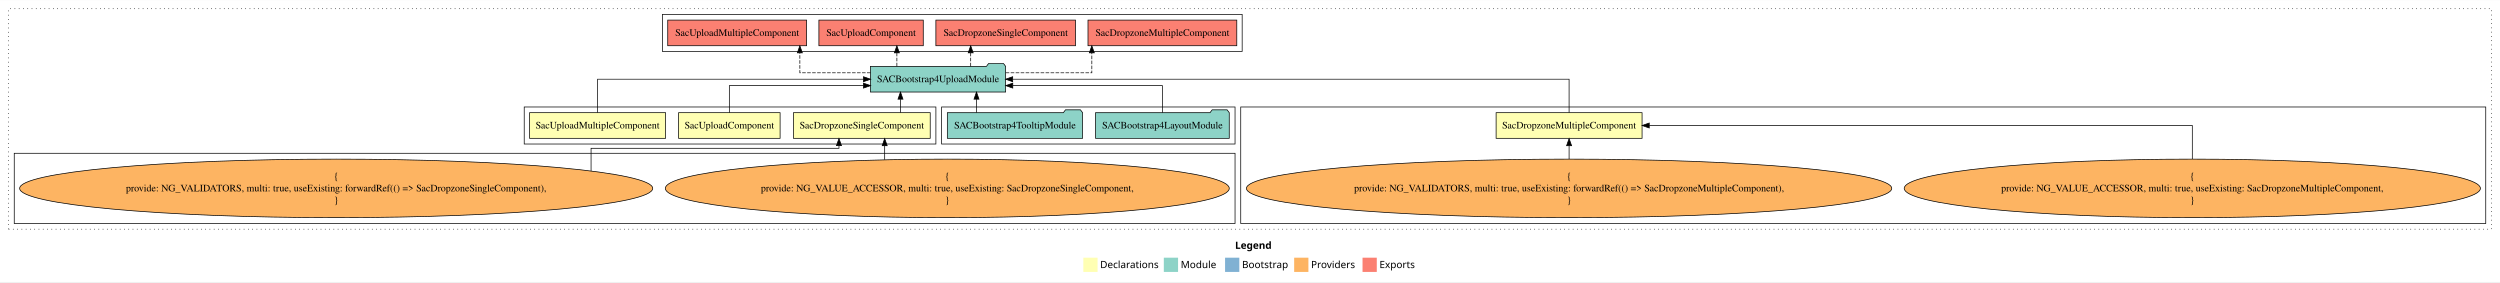
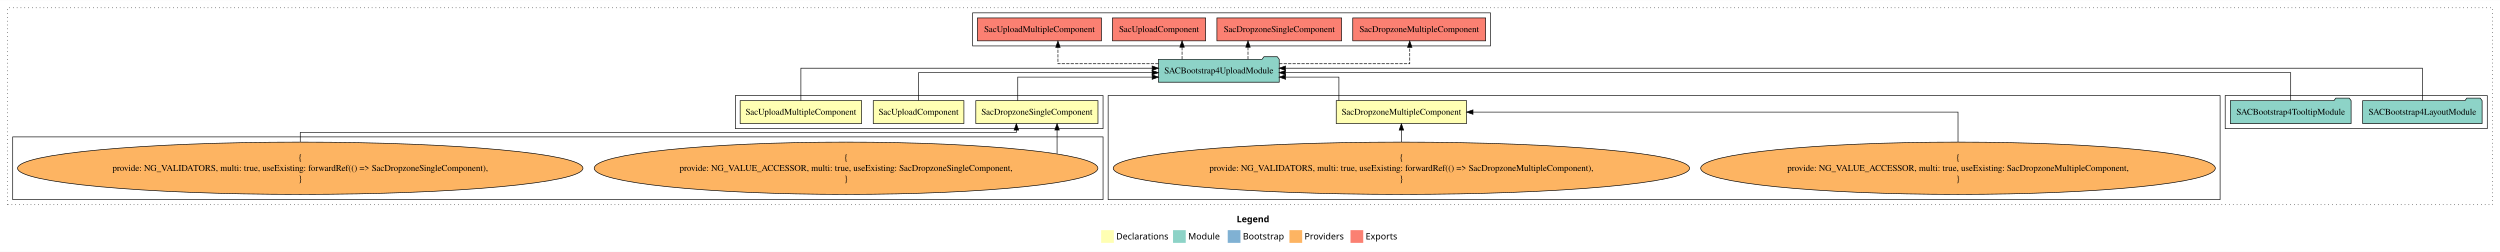
- <svg xmlns="http://www.w3.org/2000/svg" width="3510pt" height="396pt" viewBox="0.00 0.00 3510.00 395.59">
+ <svg xmlns="http://www.w3.org/2000/svg" width="3930pt" height="396pt" viewBox="0.00 0.00 3930.00 395.59">
  <g id="graph0" class="graph" transform="scale(1 1) rotate(0) translate(4 391.59)">
-     <polygon fill="white" stroke="transparent" points="-4,4 -4,-391.59 3506,-391.59 3506,4 -4,4" />
-     <text text-anchor="start" x="1730.01" y="-42.4" font-family="Times-12" font-weight="bold" font-size="14.00">Legend</text>
-     <polygon fill="#ffffb3" stroke="transparent" points="1517,-10 1517,-30 1537,-30 1537,-10 1517,-10" />
-     <text text-anchor="start" x="1540.63" y="-15.4" font-family="Times-12" font-size="14.00">  Declarations</text>
-     <polygon fill="#8dd3c7" stroke="transparent" points="1630,-10 1630,-30 1650,-30 1650,-10 1630,-10" />
-     <text text-anchor="start" x="1653.73" y="-15.4" font-family="Times-12" font-size="14.00">  Module</text>
-     <polygon fill="#80b1d3" stroke="transparent" points="1716,-10 1716,-30 1736,-30 1736,-10 1716,-10" />
-     <text text-anchor="start" x="1739.78" y="-15.4" font-family="Times-12" font-size="14.00">  Bootstrap</text>
-     <polygon fill="#fdb462" stroke="transparent" points="1813,-10 1813,-30 1833,-30 1833,-10 1813,-10" />
-     <text text-anchor="start" x="1836.67" y="-15.4" font-family="Times-12" font-size="14.00">  Providers</text>
-     <polygon fill="#fb8072" stroke="transparent" points="1909,-10 1909,-30 1929,-30 1929,-10 1909,-10" />
-     <text text-anchor="start" x="1932.73" y="-15.4" font-family="Times-12" font-size="14.00">  Exports</text>
+     <polygon fill="white" stroke="transparent" points="-4,4 -4,-391.59 3926,-391.59 3926,4 -4,4" />
+     <text text-anchor="start" x="1940.01" y="-42.4" font-family="Times-12" font-weight="bold" font-size="14.00">Legend</text>
+     <polygon fill="#ffffb3" stroke="transparent" points="1727,-10 1727,-30 1747,-30 1747,-10 1727,-10" />
+     <text text-anchor="start" x="1750.63" y="-15.4" font-family="Times-12" font-size="14.00">  Declarations</text>
+     <polygon fill="#8dd3c7" stroke="transparent" points="1840,-10 1840,-30 1860,-30 1860,-10 1840,-10" />
+     <text text-anchor="start" x="1863.73" y="-15.4" font-family="Times-12" font-size="14.00">  Module</text>
+     <polygon fill="#80b1d3" stroke="transparent" points="1926,-10 1926,-30 1946,-30 1946,-10 1926,-10" />
+     <text text-anchor="start" x="1949.78" y="-15.4" font-family="Times-12" font-size="14.00">  Bootstrap</text>
+     <polygon fill="#fdb462" stroke="transparent" points="2023,-10 2023,-30 2043,-30 2043,-10 2023,-10" />
+     <text text-anchor="start" x="2046.67" y="-15.4" font-family="Times-12" font-size="14.00">  Providers</text>
+     <polygon fill="#fb8072" stroke="transparent" points="2119,-10 2119,-30 2139,-30 2139,-10 2119,-10" />
+     <text text-anchor="start" x="2142.73" y="-15.4" font-family="Times-12" font-size="14.00">  Exports</text>
    <g id="clust1" class="cluster">
-       <polygon fill="none" stroke="black" stroke-dasharray="1,5" points="8,-70 8,-379.59 3494,-379.59 3494,-70 8,-70" />
+       <polygon fill="none" stroke="black" stroke-dasharray="1,5" points="8,-70 8,-379.59 3914,-379.59 3914,-70 8,-70" />
+     </g>
+     <g id="clust8" class="cluster">
+       <polygon fill="none" stroke="black" points="1525,-319.59 1525,-371.59 2339,-371.59 2339,-319.59 1525,-319.59" />
+     </g>
+     <g id="clust7" class="cluster">
+       <polygon fill="none" stroke="black" points="3494,-189.59 3494,-241.59 3906,-241.59 3906,-189.59 3494,-189.59" />
    </g>
    <g id="clust3" class="cluster">
      <polygon fill="none" stroke="black" points="1738,-78 1738,-241.59 3486,-241.59 3486,-78 1738,-78" />
    </g>
-     <g id="clust8" class="cluster">
-       <polygon fill="none" stroke="black" points="926,-319.59 926,-371.59 1740,-371.59 1740,-319.59 926,-319.59" />
-     </g>
    <g id="clust2" class="cluster">
-       <polygon fill="none" stroke="black" points="732,-189.59 732,-241.59 1310,-241.59 1310,-189.59 732,-189.59" />
-     </g>
-     <g id="clust7" class="cluster">
-       <polygon fill="none" stroke="black" points="1318,-189.59 1318,-241.59 1730,-241.59 1730,-189.59 1318,-189.59" />
+       <polygon fill="none" stroke="black" points="1152,-189.59 1152,-241.59 1730,-241.59 1730,-189.59 1152,-189.59" />
    </g>
    <g id="clust4" class="cluster">
      <polygon fill="none" stroke="black" points="16,-78 16,-176.59 1730,-176.59 1730,-78 16,-78" />
    </g>
    <g id="node1" class="node">
      <polygon fill="#ffffb3" stroke="black" points="2301.46,-233.59 2096.54,-233.59 2096.54,-197.59 2301.46,-197.59 2301.46,-233.59" />
      <text text-anchor="middle" x="2199" y="-211.39" font-family="Times,serif" font-size="14.00">SacDropzoneMultipleComponent</text>
    </g>
    <g id="node5" class="node">
-       <polygon fill="#8dd3c7" stroke="black" points="1407.93,-298.59 1404.93,-302.59 1383.93,-302.59 1380.93,-298.59 1218.07,-298.59 1218.07,-262.59 1407.93,-262.59 1407.93,-298.59" />
-       <text text-anchor="middle" x="1313" y="-276.39" font-family="Times,serif" font-size="14.00">SACBootstrap4UploadModule</text>
+       <polygon fill="#8dd3c7" stroke="black" points="2006.93,-298.59 2003.93,-302.59 1982.93,-302.59 1979.93,-298.59 1817.07,-298.59 1817.07,-262.59 2006.93,-262.59 2006.93,-298.59" />
+       <text text-anchor="middle" x="1912" y="-276.39" font-family="Times,serif" font-size="14.00">SACBootstrap4UploadModule</text>
    </g>
    <g id="edge1" class="edge">
-       <path fill="none" stroke="black" d="M2199,-233.7C2199,-252.93 2199,-280.59 2199,-280.59 2199,-280.59 1417.82,-280.59 1417.82,-280.59" />
-       <polygon fill="black" stroke="black" points="1417.82,-277.09 1407.82,-280.59 1417.82,-284.09 1417.82,-277.09" />
+       <path fill="none" stroke="black" d="M2100.76,-233.6C2100.76,-249.64 2100.76,-270.59 2100.76,-270.59 2100.76,-270.59 2016.94,-270.59 2016.94,-270.59" />
+       <polygon fill="black" stroke="black" points="2016.94,-267.09 2006.94,-270.59 2016.94,-274.09 2016.94,-267.09" />
    </g>
    <g id="node2" class="node">
-       <polygon fill="#ffffb3" stroke="black" points="1302.02,-233.59 1109.98,-233.59 1109.98,-197.59 1302.02,-197.59 1302.02,-233.59" />
-       <text text-anchor="middle" x="1206" y="-211.39" font-family="Times,serif" font-size="14.00">SacDropzoneSingleComponent</text>
+       <polygon fill="#ffffb3" stroke="black" points="1722.02,-233.59 1529.98,-233.59 1529.98,-197.59 1722.02,-197.59 1722.02,-233.59" />
+       <text text-anchor="middle" x="1626" y="-211.39" font-family="Times,serif" font-size="14.00">SacDropzoneSingleComponent</text>
    </g>
    <g id="edge4" class="edge">
-       <path fill="none" stroke="black" d="M1260.27,-233.7C1260.27,-233.7 1260.27,-252.58 1260.27,-252.58" />
-       <polygon fill="black" stroke="black" points="1256.77,-252.58 1260.27,-262.58 1263.77,-252.58 1256.77,-252.58" />
+       <path fill="none" stroke="black" d="M1595.93,-233.6C1595.93,-249.64 1595.93,-270.59 1595.93,-270.59 1595.93,-270.59 1807.17,-270.59 1807.17,-270.59" />
+       <polygon fill="black" stroke="black" points="1807.17,-274.09 1817.17,-270.59 1807.17,-267.09 1807.17,-274.09" />
    </g>
    <g id="node3" class="node">
-       <polygon fill="#ffffb3" stroke="black" points="1091.26,-233.59 948.74,-233.59 948.74,-197.59 1091.26,-197.59 1091.26,-233.59" />
-       <text text-anchor="middle" x="1020" y="-211.39" font-family="Times,serif" font-size="14.00">SacUploadComponent</text>
+       <polygon fill="#ffffb3" stroke="black" points="1511.26,-233.59 1368.74,-233.59 1368.74,-197.59 1511.26,-197.59 1511.26,-233.59" />
+       <text text-anchor="middle" x="1440" y="-211.39" font-family="Times,serif" font-size="14.00">SacUploadComponent</text>
    </g>
    <g id="edge7" class="edge">
-       <path fill="none" stroke="black" d="M1020,-233.62C1020,-249.99 1020,-271.59 1020,-271.59 1020,-271.59 1208.28,-271.59 1208.28,-271.59" />
-       <polygon fill="black" stroke="black" points="1208.28,-275.09 1218.28,-271.59 1208.28,-268.09 1208.28,-275.09" />
+       <path fill="none" stroke="black" d="M1440,-233.86C1440,-252.15 1440,-277.59 1440,-277.59 1440,-277.59 1807.05,-277.59 1807.05,-277.59" />
+       <polygon fill="black" stroke="black" points="1807.05,-281.09 1817.05,-277.59 1807.05,-274.09 1807.05,-281.09" />
    </g>
    <g id="node4" class="node">
-       <polygon fill="#ffffb3" stroke="black" points="930.48,-233.59 739.52,-233.59 739.52,-197.59 930.48,-197.59 930.48,-233.59" />
-       <text text-anchor="middle" x="835" y="-211.39" font-family="Times,serif" font-size="14.00">SacUploadMultipleComponent</text>
+       <polygon fill="#ffffb3" stroke="black" points="1350.48,-233.59 1159.52,-233.59 1159.52,-197.59 1350.48,-197.59 1350.48,-233.59" />
+       <text text-anchor="middle" x="1255" y="-211.39" font-family="Times,serif" font-size="14.00">SacUploadMultipleComponent</text>
    </g>
    <g id="edge8" class="edge">
-       <path fill="none" stroke="black" d="M835,-233.7C835,-252.93 835,-280.59 835,-280.59 835,-280.59 1208.28,-280.59 1208.28,-280.59" />
-       <polygon fill="black" stroke="black" points="1208.28,-284.09 1218.28,-280.59 1208.28,-277.09 1208.28,-284.09" />
+       <path fill="none" stroke="black" d="M1255,-233.72C1255,-254.16 1255,-284.59 1255,-284.59 1255,-284.59 1807.17,-284.59 1807.17,-284.59" />
+       <polygon fill="black" stroke="black" points="1807.17,-288.09 1817.17,-284.59 1807.17,-281.09 1807.17,-288.09" />
    </g>
    <g id="node12" class="node">
-       <polygon fill="#fb8072" stroke="black" points="1732.46,-363.59 1523.54,-363.59 1523.54,-327.59 1732.46,-327.59 1732.46,-363.59" />
-       <text text-anchor="middle" x="1628" y="-341.39" font-family="Times,serif" font-size="14.00">SacDropzoneMultipleComponent </text>
+       <polygon fill="#fb8072" stroke="black" points="2331.46,-363.59 2122.54,-363.59 2122.54,-327.59 2331.46,-327.59 2331.46,-363.59" />
+       <text text-anchor="middle" x="2227" y="-341.39" font-family="Times,serif" font-size="14.00">SacDropzoneMultipleComponent </text>
    </g>
    <g id="edge11" class="edge">
-       <path fill="none" stroke="black" stroke-dasharray="5,2" d="M1408.02,-289.59C1465.95,-289.59 1528.92,-289.59 1528.92,-289.59 1528.92,-289.59 1528.92,-317.56 1528.92,-317.56" />
-       <polygon fill="black" stroke="black" points="1525.42,-317.56 1528.92,-327.56 1532.42,-317.56 1525.42,-317.56" />
+       <path fill="none" stroke="black" stroke-dasharray="5,2" d="M2006.96,-291.59C2094.89,-291.59 2212.12,-291.59 2212.12,-291.59 2212.12,-291.59 2212.12,-317.31 2212.12,-317.31" />
+       <polygon fill="black" stroke="black" points="2208.63,-317.31 2212.12,-327.31 2215.63,-317.31 2208.63,-317.31" />
    </g>
    <g id="node13" class="node">
-       <polygon fill="#fb8072" stroke="black" points="1506.02,-363.59 1309.98,-363.59 1309.98,-327.59 1506.02,-327.59 1506.02,-363.59" />
-       <text text-anchor="middle" x="1408" y="-341.39" font-family="Times,serif" font-size="14.00">SacDropzoneSingleComponent </text>
+       <polygon fill="#fb8072" stroke="black" points="2105.02,-363.59 1908.98,-363.59 1908.98,-327.59 2105.02,-327.59 2105.02,-363.59" />
+       <text text-anchor="middle" x="2007" y="-341.39" font-family="Times,serif" font-size="14.00">SacDropzoneSingleComponent </text>
    </g>
    <g id="edge12" class="edge">
-       <path fill="none" stroke="black" stroke-dasharray="5,2" d="M1358.85,-298.7C1358.85,-298.7 1358.85,-317.58 1358.85,-317.58" />
-       <polygon fill="black" stroke="black" points="1355.35,-317.58 1358.85,-327.58 1362.35,-317.58 1355.35,-317.58" />
+       <path fill="none" stroke="black" stroke-dasharray="5,2" d="M1957.85,-298.7C1957.85,-298.7 1957.85,-317.58 1957.85,-317.58" />
+       <polygon fill="black" stroke="black" points="1954.35,-317.58 1957.85,-327.58 1961.35,-317.58 1954.35,-317.58" />
    </g>
    <g id="node14" class="node">
-       <polygon fill="#fb8072" stroke="black" points="1292.26,-363.59 1145.74,-363.59 1145.74,-327.59 1292.26,-327.59 1292.26,-363.59" />
-       <text text-anchor="middle" x="1219" y="-341.39" font-family="Times,serif" font-size="14.00">SacUploadComponent </text>
+       <polygon fill="#fb8072" stroke="black" points="1891.26,-363.59 1744.74,-363.59 1744.74,-327.59 1891.26,-327.59 1891.26,-363.59" />
+       <text text-anchor="middle" x="1818" y="-341.39" font-family="Times,serif" font-size="14.00">SacUploadComponent </text>
    </g>
    <g id="edge13" class="edge">
-       <path fill="none" stroke="black" stroke-dasharray="5,2" d="M1255.21,-298.7C1255.21,-298.7 1255.21,-317.58 1255.21,-317.58" />
-       <polygon fill="black" stroke="black" points="1251.71,-317.58 1255.21,-327.58 1258.71,-317.58 1251.71,-317.58" />
+       <path fill="none" stroke="black" stroke-dasharray="5,2" d="M1854.21,-298.7C1854.21,-298.7 1854.21,-317.58 1854.21,-317.58" />
+       <polygon fill="black" stroke="black" points="1850.71,-317.58 1854.21,-327.58 1857.71,-317.58 1850.71,-317.58" />
    </g>
    <g id="node15" class="node">
-       <polygon fill="#fb8072" stroke="black" points="1128.48,-363.59 933.52,-363.59 933.52,-327.59 1128.48,-327.59 1128.48,-363.59" />
-       <text text-anchor="middle" x="1031" y="-341.39" font-family="Times,serif" font-size="14.00">SacUploadMultipleComponent </text>
+       <polygon fill="#fb8072" stroke="black" points="1727.48,-363.59 1532.52,-363.59 1532.52,-327.59 1727.48,-327.59 1727.48,-363.59" />
+       <text text-anchor="middle" x="1630" y="-341.39" font-family="Times,serif" font-size="14.00">SacUploadMultipleComponent </text>
    </g>
    <g id="edge14" class="edge">
-       <path fill="none" stroke="black" stroke-dasharray="5,2" d="M1218.27,-289.59C1169.02,-289.59 1118.99,-289.59 1118.99,-289.59 1118.99,-289.59 1118.99,-317.56 1118.99,-317.56" />
-       <polygon fill="black" stroke="black" points="1115.49,-317.56 1118.99,-327.56 1122.49,-317.56 1115.49,-317.56" />
+       <path fill="none" stroke="black" stroke-dasharray="5,2" d="M1817.11,-291.59C1745.34,-291.59 1659.09,-291.59 1659.09,-291.59 1659.09,-291.59 1659.09,-317.31 1659.09,-317.31" />
+       <polygon fill="black" stroke="black" points="1655.59,-317.31 1659.09,-327.31 1662.59,-317.31 1655.59,-317.31" />
    </g>
    <g id="node6" class="node">
      <ellipse fill="#fdb462" stroke="black" cx="3074" cy="-127.3" rx="404.48" ry="41.09" />
      <text text-anchor="middle" x="3074" y="-139.9" font-family="Times,serif" font-size="14.00">{</text>
      <text text-anchor="middle" x="3074" y="-123.1" font-family="Times,serif" font-size="14.00">    provide: NG_VALUE_ACCESSOR, multi: true, useExisting: SacDropzoneMultipleComponent,</text>
      <text text-anchor="middle" x="3074" y="-106.3" font-family="Times,serif" font-size="14.00">}</text>
    </g>
    <g id="edge2" class="edge">
      <path fill="none" stroke="black" d="M3074,-168.6C3074,-191.58 3074,-215.59 3074,-215.59 3074,-215.59 2311.52,-215.59 2311.52,-215.59" />
      <polygon fill="black" stroke="black" points="2311.52,-212.09 2301.52,-215.59 2311.52,-219.09 2311.52,-212.09" />
    </g>
    <g id="node7" class="node">
      <ellipse fill="#fdb462" stroke="black" cx="2199" cy="-127.3" rx="452.99" ry="41.09" />
      <text text-anchor="middle" x="2199" y="-139.9" font-family="Times,serif" font-size="14.00">{</text>
      <text text-anchor="middle" x="2199" y="-123.1" font-family="Times,serif" font-size="14.00">    provide: NG_VALIDATORS, multi: true, useExisting: forwardRef(() =&gt; SacDropzoneMultipleComponent),</text>
      <text text-anchor="middle" x="2199" y="-106.3" font-family="Times,serif" font-size="14.00">}</text>
    </g>
    <g id="edge3" class="edge">
      <path fill="none" stroke="black" d="M2199,-168.6C2199,-168.6 2199,-187.26 2199,-187.26" />
      <polygon fill="black" stroke="black" points="2195.5,-187.26 2199,-197.26 2202.5,-187.26 2195.5,-187.26" />
    </g>
    <g id="node8" class="node">
      <ellipse fill="#fdb462" stroke="black" cx="1326" cy="-127.3" rx="395.88" ry="41.09" />
      <text text-anchor="middle" x="1326" y="-139.9" font-family="Times,serif" font-size="14.00">{</text>
      <text text-anchor="middle" x="1326" y="-123.1" font-family="Times,serif" font-size="14.00">    provide: NG_VALUE_ACCESSOR, multi: true, useExisting: SacDropzoneSingleComponent,</text>
      <text text-anchor="middle" x="1326" y="-106.3" font-family="Times,serif" font-size="14.00">}</text>
    </g>
    <g id="edge5" class="edge">
-       <path fill="none" stroke="black" d="M1238.09,-167.57C1238.09,-167.57 1238.09,-187.23 1238.09,-187.23" />
-       <polygon fill="black" stroke="black" points="1234.59,-187.23 1238.09,-197.23 1241.59,-187.23 1234.59,-187.23" />
+       <path fill="none" stroke="black" d="M1657.71,-150.03C1657.71,-150.03 1657.71,-187.38 1657.71,-187.38" />
+       <polygon fill="black" stroke="black" points="1654.21,-187.38 1657.71,-197.38 1661.21,-187.38 1654.21,-187.38" />
    </g>
    <g id="node9" class="node">
      <ellipse fill="#fdb462" stroke="black" cx="468" cy="-127.3" rx="444.4" ry="41.09" />
      <text text-anchor="middle" x="468" y="-139.9" font-family="Times,serif" font-size="14.00">{</text>
      <text text-anchor="middle" x="468" y="-123.1" font-family="Times,serif" font-size="14.00">    provide: NG_VALIDATORS, multi: true, useExisting: forwardRef(() =&gt; SacDropzoneSingleComponent),</text>
      <text text-anchor="middle" x="468" y="-106.3" font-family="Times,serif" font-size="14.00">}</text>
    </g>
    <g id="edge6" class="edge">
-       <path fill="none" stroke="black" d="M825.85,-151.82C825.85,-166.99 825.85,-183.59 825.85,-183.59 825.85,-183.59 1173.91,-183.59 1173.91,-183.59 1173.91,-183.59 1173.91,-187.35 1173.91,-187.35" />
-       <polygon fill="black" stroke="black" points="1170.41,-187.35 1173.91,-197.35 1177.41,-187.35 1170.41,-187.35" />
+       <path fill="none" stroke="black" d="M468,-168.8C468,-177.24 468,-183.59 468,-183.59 468,-183.59 1593.72,-183.59 1593.72,-183.59 1593.72,-183.59 1593.72,-187.35 1593.72,-187.35" />
+       <polygon fill="black" stroke="black" points="1590.22,-187.35 1593.72,-197.35 1597.22,-187.35 1590.22,-187.35" />
    </g>
    <g id="node10" class="node">
-       <polygon fill="#8dd3c7" stroke="black" points="1721.87,-233.59 1718.87,-237.59 1697.87,-237.59 1694.87,-233.59 1534.13,-233.59 1534.13,-197.59 1721.87,-197.59 1721.87,-233.59" />
-       <text text-anchor="middle" x="1628" y="-211.39" font-family="Times,serif" font-size="14.00">SACBootstrap4LayoutModule</text>
+       <polygon fill="#8dd3c7" stroke="black" points="3897.87,-233.59 3894.87,-237.59 3873.87,-237.59 3870.87,-233.59 3710.13,-233.59 3710.13,-197.59 3897.87,-197.59 3897.87,-233.59" />
+       <text text-anchor="middle" x="3804" y="-211.39" font-family="Times,serif" font-size="14.00">SACBootstrap4LayoutModule</text>
    </g>
    <g id="edge9" class="edge">
-       <path fill="none" stroke="black" d="M1628,-233.62C1628,-249.99 1628,-271.59 1628,-271.59 1628,-271.59 1417.94,-271.59 1417.94,-271.59" />
-       <polygon fill="black" stroke="black" points="1417.94,-268.09 1407.94,-271.59 1417.94,-275.09 1417.94,-268.09" />
+       <path fill="none" stroke="black" d="M3804,-233.72C3804,-254.16 3804,-284.59 3804,-284.59 3804,-284.59 2016.8,-284.59 2016.8,-284.59" />
+       <polygon fill="black" stroke="black" points="2016.8,-281.09 2006.8,-284.59 2016.8,-288.09 2016.8,-281.09" />
    </g>
    <g id="node11" class="node">
-       <polygon fill="#8dd3c7" stroke="black" points="1515.94,-233.59 1512.94,-237.59 1491.94,-237.59 1488.94,-233.59 1326.06,-233.59 1326.06,-197.59 1515.94,-197.59 1515.94,-233.59" />
-       <text text-anchor="middle" x="1421" y="-211.39" font-family="Times,serif" font-size="14.00">SACBootstrap4TooltipModule</text>
+       <polygon fill="#8dd3c7" stroke="black" points="3691.94,-233.59 3688.94,-237.59 3667.94,-237.59 3664.94,-233.59 3502.06,-233.59 3502.06,-197.59 3691.94,-197.59 3691.94,-233.59" />
+       <text text-anchor="middle" x="3597" y="-211.39" font-family="Times,serif" font-size="14.00">SACBootstrap4TooltipModule</text>
    </g>
    <g id="edge10" class="edge">
-       <path fill="none" stroke="black" d="M1367,-233.7C1367,-233.7 1367,-252.58 1367,-252.58" />
-       <polygon fill="black" stroke="black" points="1363.5,-252.58 1367,-262.58 1370.5,-252.58 1363.5,-252.58" />
+       <path fill="none" stroke="black" d="M3597,-233.86C3597,-252.15 3597,-277.59 3597,-277.59 3597,-277.59 2016.81,-277.59 2016.81,-277.59" />
+       <polygon fill="black" stroke="black" points="2016.81,-274.09 2006.81,-277.59 2016.81,-281.09 2016.81,-274.09" />
    </g>
  </g>
</svg>
